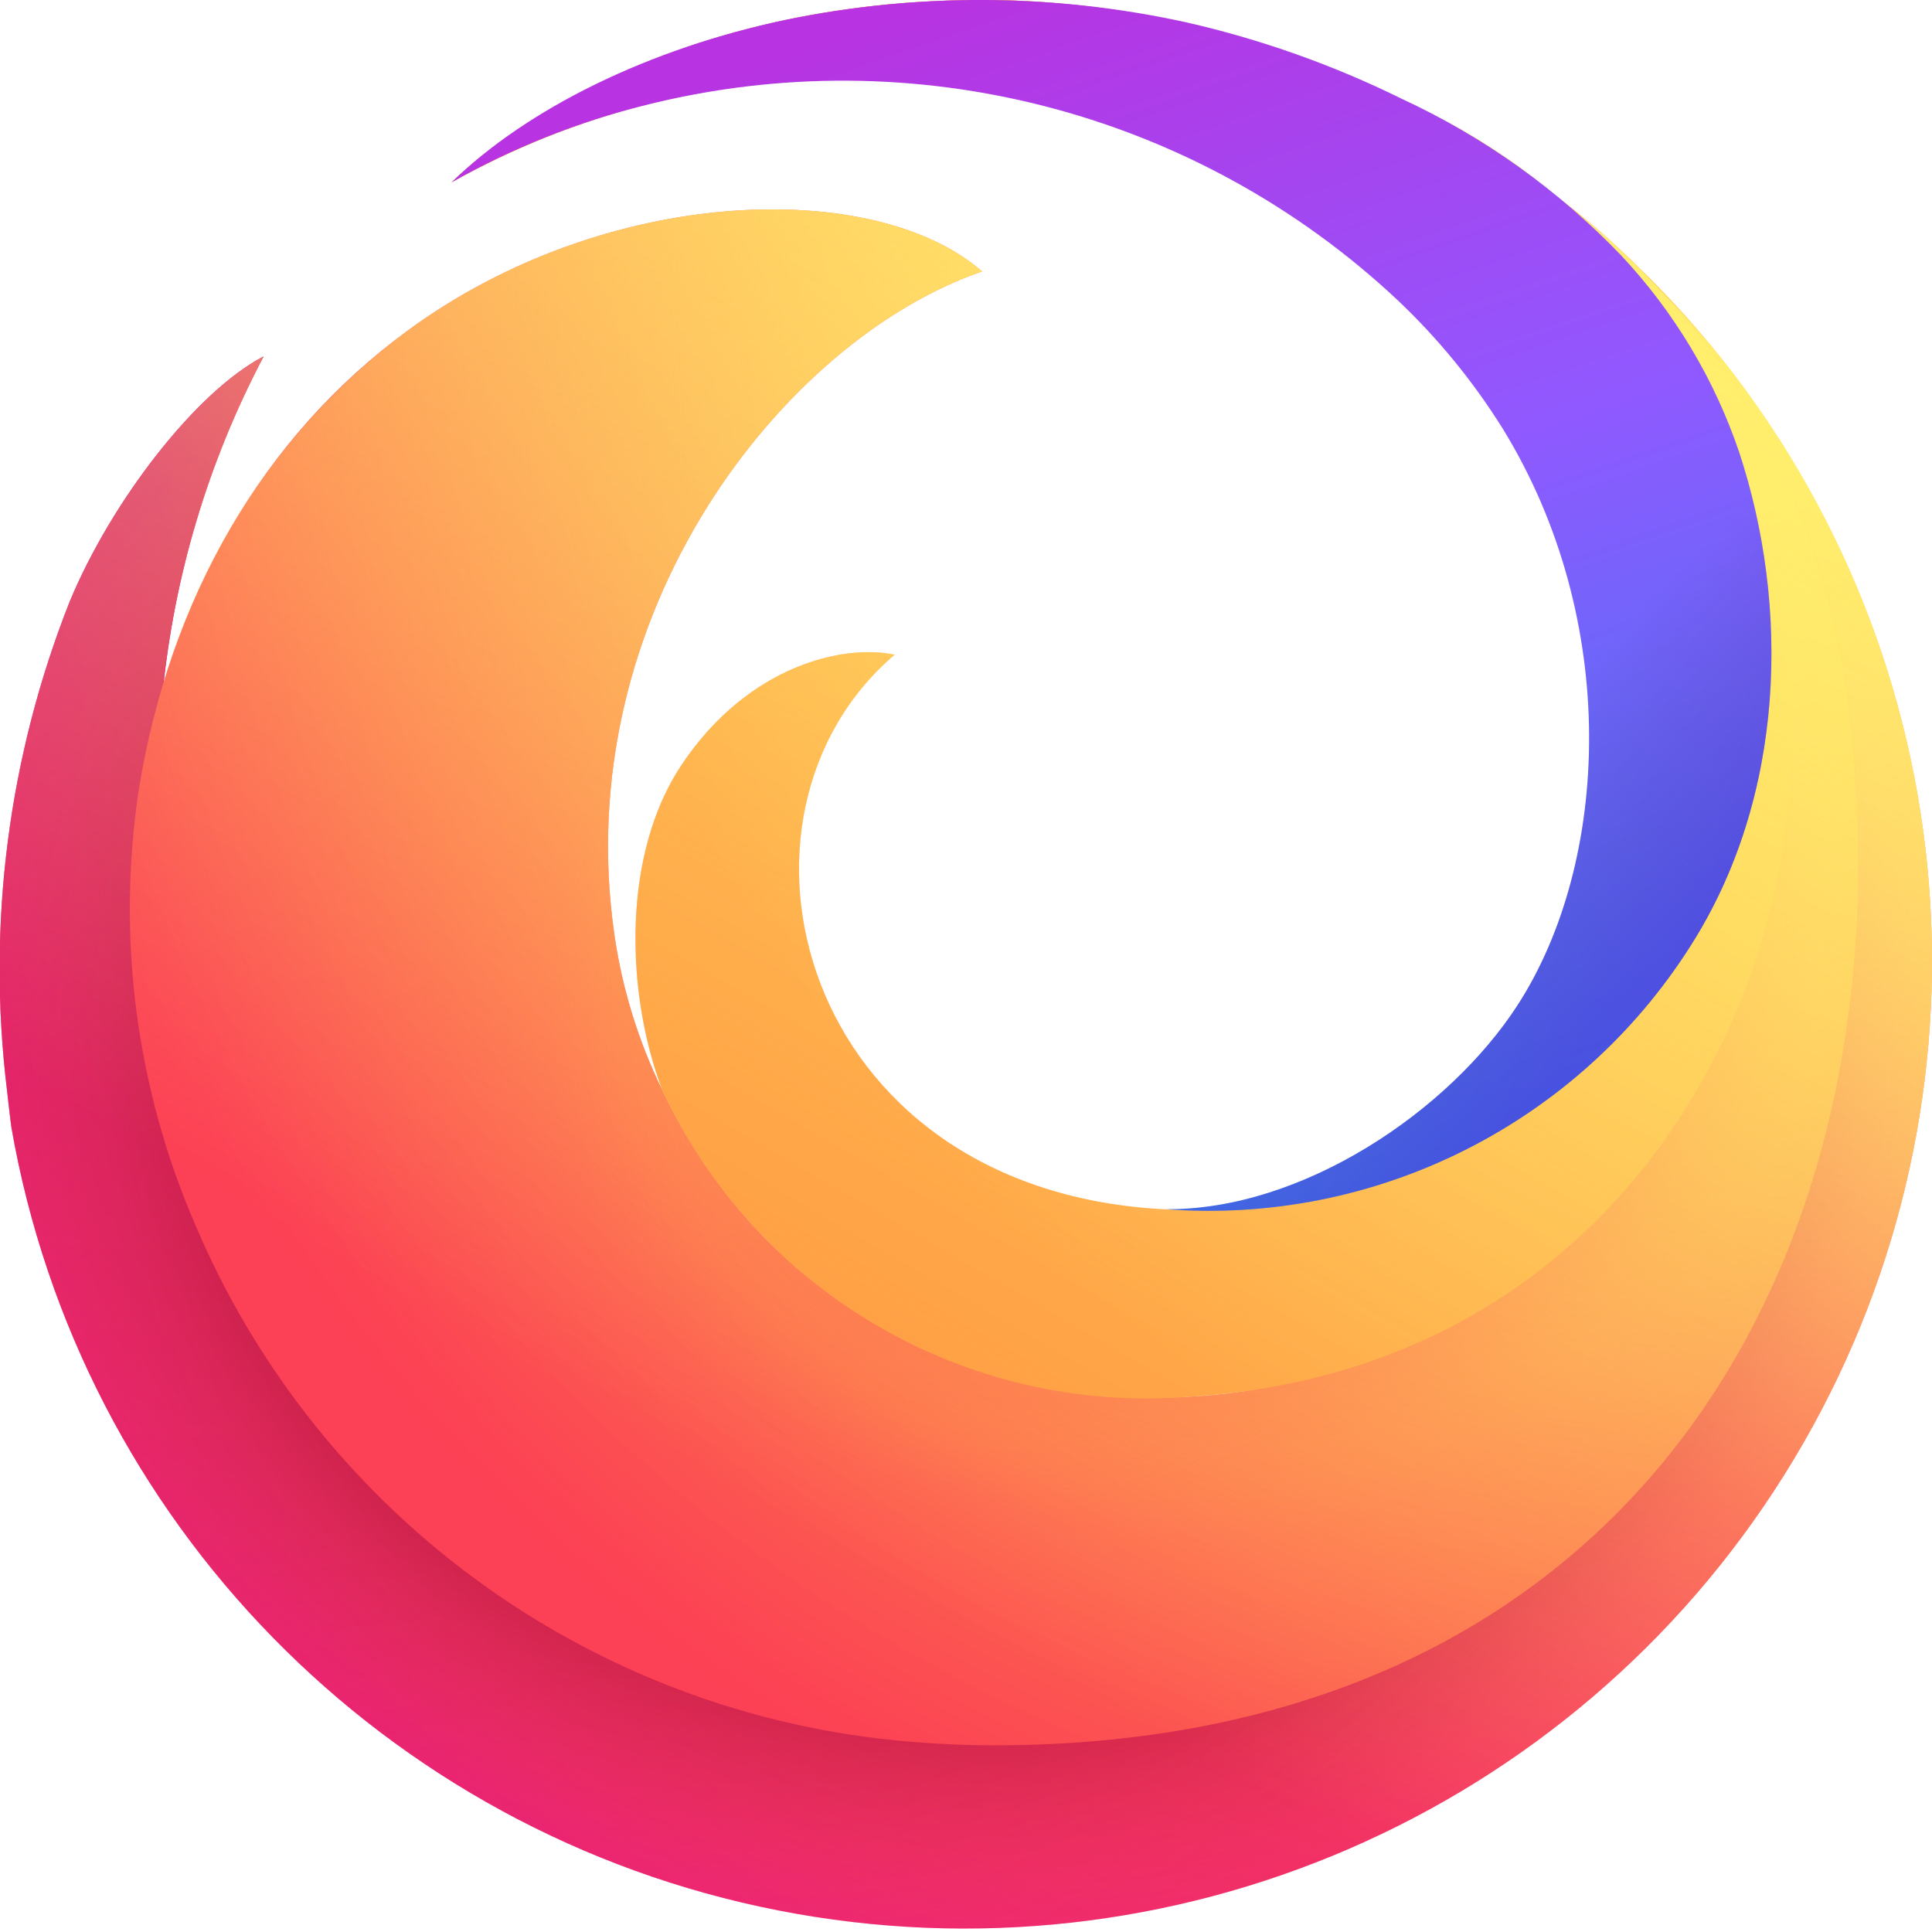
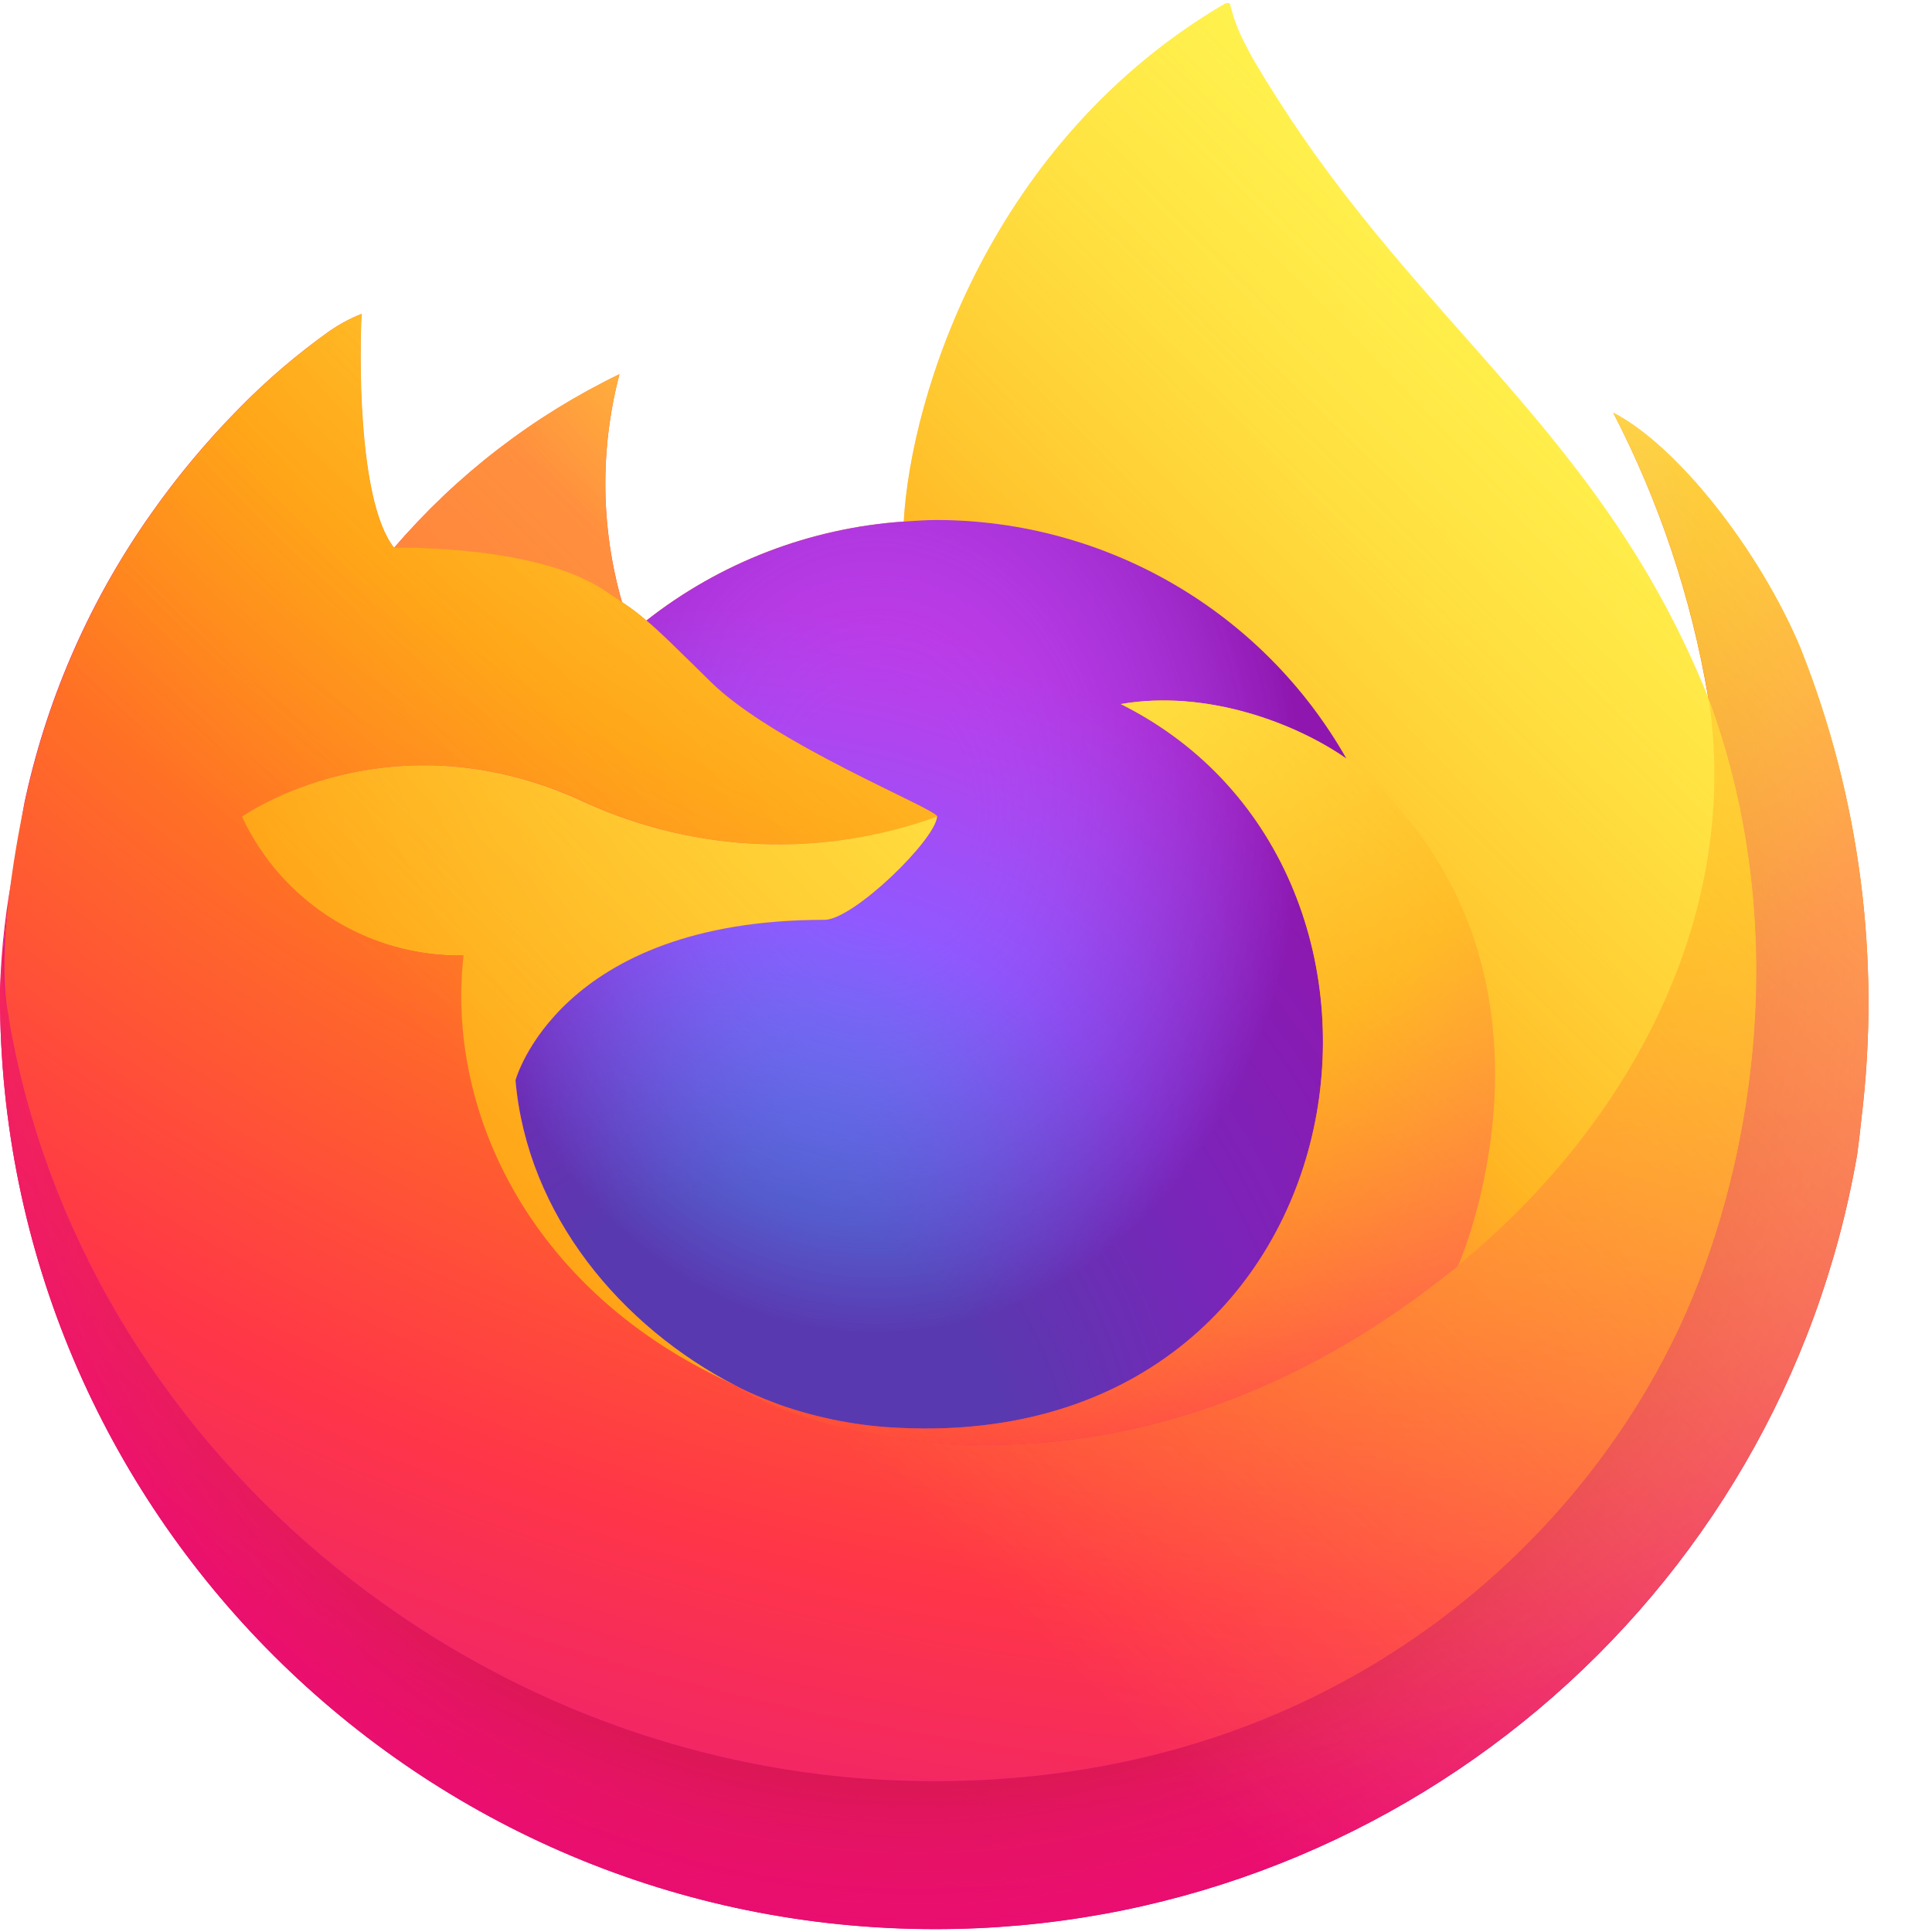
- <svg xmlns="http://www.w3.org/2000/svg" viewBox="0 0 80 80">
-   <radialGradient id="a" cx="71.531" cy="16.385" gradientUnits="userSpaceOnUse" r="90.78">
-     <stop offset="0" stop-color="#fff36e" />
-     <stop offset=".5" stop-color="#fc4055" />
-     <stop offset="1" stop-color="#e31587" />
-   </radialGradient>
-   <radialGradient id="b" cx="6.629" cy="20.14" gradientUnits="userSpaceOnUse" r="53.726">
-     <stop offset=".001" stop-color="#c60084" />
-     <stop offset="1" stop-color="#fc4055" stop-opacity="0" />
-   </radialGradient>
-   <radialGradient id="c" cx="79.291" cy="11.219" gradientUnits="userSpaceOnUse" r="106.599">
-     <stop offset="0" stop-color="#ffde67" stop-opacity=".6" />
-     <stop offset=".093" stop-color="#ffd966" stop-opacity=".581" />
-     <stop offset=".203" stop-color="#ffca65" stop-opacity=".525" />
-     <stop offset=".321" stop-color="#feb262" stop-opacity=".432" />
-     <stop offset=".446" stop-color="#fe8f5e" stop-opacity=".302" />
-     <stop offset=".573" stop-color="#fd6459" stop-opacity=".137" />
-     <stop offset=".664" stop-color="#fc4055" stop-opacity="0" />
-   </radialGradient>
-   <radialGradient id="d" cx="42.285" cy="44.404" gradientUnits="userSpaceOnUse" r="137.521">
-     <stop offset=".153" stop-color="#810220" />
-     <stop offset=".167" stop-color="#920b27" stop-opacity=".861" />
-     <stop offset=".216" stop-color="#cb2740" stop-opacity=".398" />
-     <stop offset=".253" stop-color="#ef394f" stop-opacity=".11" />
-     <stop offset=".272" stop-color="#fc4055" stop-opacity="0" />
-   </radialGradient>
-   <radialGradient id="e" cx="31.878" cy="42.675" gradientUnits="userSpaceOnUse" r="137.521">
-     <stop offset=".113" stop-color="#810220" />
-     <stop offset=".133" stop-color="#920b27" stop-opacity=".861" />
-     <stop offset=".204" stop-color="#cb2740" stop-opacity=".398" />
-     <stop offset=".257" stop-color="#ef394f" stop-opacity=".11" />
-     <stop offset=".284" stop-color="#fc4055" stop-opacity="0" />
-   </radialGradient>
-   <linearGradient id="f" gradientUnits="userSpaceOnUse" x1="45.831" x2="69.389" y1="7.787" y2="48.591">
-     <stop offset="0" stop-color="#ffbd4f" />
-     <stop offset=".508" stop-color="#ff9640" stop-opacity="0" />
-   </linearGradient>
-   <radialGradient id="g" cx="-1255.933" cy="-77.395" gradientTransform="matrix(.959 0 0 .961 1273.896 86.468)" gradientUnits="userSpaceOnUse" r="88.863">
-     <stop offset="0" stop-color="#ff9640" />
-     <stop offset=".8" stop-color="#fc4055" />
-   </radialGradient>
-   <radialGradient id="h" cx="-1255.933" cy="-77.395" gradientTransform="matrix(.959 0 0 .961 1273.896 86.468)" gradientUnits="userSpaceOnUse" r="88.863">
-     <stop offset=".084" stop-color="#ffde67" />
-     <stop offset=".147" stop-color="#ffdc66" stop-opacity=".968" />
-     <stop offset=".246" stop-color="#ffd562" stop-opacity=".879" />
-     <stop offset=".369" stop-color="#ffcb5d" stop-opacity=".734" />
-     <stop offset=".511" stop-color="#ffbc55" stop-opacity=".533" />
-     <stop offset=".667" stop-color="#ffaa4b" stop-opacity=".28" />
-     <stop offset=".822" stop-color="#ff9640" stop-opacity="0" />
-   </radialGradient>
-   <radialGradient id="i" cx="49.941" cy="38.654" gradientTransform="matrix(.247 .971 -1.011 .259 76.681 -19.851)" gradientUnits="userSpaceOnUse" r="41.79">
-     <stop offset=".363" stop-color="#fc4055" />
-     <stop offset=".443" stop-color="#fd604d" stop-opacity=".633" />
-     <stop offset=".545" stop-color="#fe8644" stop-opacity=".181" />
-     <stop offset=".59" stop-color="#ff9640" stop-opacity="0" />
-   </radialGradient>
-   <radialGradient id="j" cx="42.737" cy="42.098" gradientUnits="userSpaceOnUse" r="41.79">
-     <stop offset=".216" stop-color="#fc4055" stop-opacity=".8" />
-     <stop offset=".267" stop-color="#fd5251" stop-opacity=".633" />
-     <stop offset=".41" stop-color="#fe8345" stop-opacity=".181" />
-     <stop offset=".474" stop-color="#ff9640" stop-opacity="0" />
-   </radialGradient>
-   <radialGradient id="k" cx="-1238.198" cy="-87.433" gradientTransform="matrix(.959 0 0 .961 1273.896 86.468)" gradientUnits="userSpaceOnUse" r="150.195">
-     <stop offset=".054" stop-color="#fff36e" />
-     <stop offset=".457" stop-color="#ff9640" />
-     <stop offset=".639" stop-color="#ff9640" />
-   </radialGradient>
-   <linearGradient id="l" gradientUnits="userSpaceOnUse" x1="59.052" x2="18.155" y1="7.083" y2="77.92">
-     <stop offset="0" stop-color="#fff36e" stop-opacity=".8" />
-     <stop offset=".094" stop-color="#fff36e" stop-opacity=".699" />
-     <stop offset=".752" stop-color="#fff36e" stop-opacity="0" />
-   </linearGradient>
-   <linearGradient id="m" gradientUnits="userSpaceOnUse" x1="40.585" x2="62.3" y1="-.67" y2="62.203">
-     <stop offset="0" stop-color="#b833e1" />
-     <stop offset=".371" stop-color="#9059ff" />
-     <stop offset=".614" stop-color="#5b6df8" />
-     <stop offset="1" stop-color="#0090ed" />
-   </linearGradient>
-   <linearGradient id="n" gradientUnits="userSpaceOnUse" x1="27.71" x2="68.071" y1=".324" y2="40.685">
-     <stop offset=".805" stop-color="#722291" stop-opacity="0" />
-     <stop offset="1" stop-color="#592acb" stop-opacity=".5" />
-   </linearGradient>
-   <path d="m71.944 15.7a39.47 39.47 0 0 0 -30.356-15.691c-9.288-.186-15.704 2.605-19.334 4.849 4.857-2.817 11.886-4.415 18.04-4.336 15.83.2 32.832 10.981 35.357 30.413 2.9 22.306-12.637 40.923-34.493 40.98-24.045.061-38.67-21.229-34.847-40.352a19.735 19.735 0 0 1 .413-2.787 37.815 37.815 0 0 1 4.193-14.018c-2.769 1.433-6.295 5.965-8.035 10.163a41.355 41.355 0 0 0 -2.598 20.179c.06.518.114 1.035.182 1.549a40.062 40.062 0 1 0 71.478-30.949z" fill="url(#a)" />
-   <path d="m71.944 15.7a39.47 39.47 0 0 0 -30.356-15.691c-9.288-.186-15.704 2.605-19.334 4.849 4.857-2.817 11.886-4.415 18.04-4.336 15.83.2 32.832 10.981 35.357 30.413 2.9 22.306-12.637 40.923-34.493 40.98-24.045.061-38.67-21.229-34.847-40.352a19.735 19.735 0 0 1 .413-2.787 37.815 37.815 0 0 1 4.193-14.018c-2.769 1.433-6.295 5.965-8.035 10.163a41.355 41.355 0 0 0 -2.598 20.179c.06.518.114 1.035.182 1.549a40.062 40.062 0 1 0 71.478-30.949z" fill="url(#b)" opacity=".67" />
-   <path d="m71.944 15.7a39.47 39.47 0 0 0 -30.356-15.691c-9.288-.186-15.704 2.605-19.334 4.849 4.857-2.817 11.886-4.415 18.04-4.336 15.83.2 32.832 10.981 35.357 30.413 2.9 22.306-12.637 40.923-34.493 40.98-24.045.061-38.67-21.229-34.847-40.352a19.735 19.735 0 0 1 .413-2.787 37.815 37.815 0 0 1 4.193-14.018c-2.769 1.433-6.295 5.965-8.035 10.163a41.355 41.355 0 0 0 -2.598 20.179c.06.518.114 1.035.182 1.549a40.062 40.062 0 1 0 71.478-30.949z" fill="url(#c)" />
-   <path d="m71.944 15.7a39.47 39.47 0 0 0 -30.356-15.691c-9.288-.186-15.704 2.605-19.334 4.849 4.857-2.817 11.886-4.415 18.04-4.336 15.83.2 32.832 10.981 35.357 30.413 2.9 22.306-12.637 40.923-34.493 40.98-24.045.061-38.67-21.229-34.847-40.352a19.735 19.735 0 0 1 .413-2.787 37.815 37.815 0 0 1 4.193-14.018c-2.769 1.433-6.295 5.965-8.035 10.163a41.355 41.355 0 0 0 -2.598 20.179c.06.518.114 1.035.182 1.549a40.062 40.062 0 1 0 71.478-30.949z" fill="url(#d)" />
-   <path d="m71.944 15.7a39.47 39.47 0 0 0 -30.356-15.691c-9.288-.186-15.704 2.605-19.334 4.849 4.857-2.817 11.886-4.415 18.04-4.336 15.83.2 32.832 10.981 35.357 30.413 2.9 22.306-12.637 40.923-34.493 40.98-24.045.061-38.67-21.229-34.847-40.352a19.735 19.735 0 0 1 .413-2.787 37.815 37.815 0 0 1 4.193-14.018c-2.769 1.433-6.295 5.965-8.035 10.163a41.355 41.355 0 0 0 -2.598 20.179c.06.518.114 1.035.182 1.549a40.062 40.062 0 1 0 71.478-30.949z" fill="url(#e)" />
-   <path d="m75.651 30.935a41.01 41.01 0 0 1 .3 7.247q1.99-.3 3.987-.53a40.01 40.01 0 0 0 -7.994-21.952 39.47 39.47 0 0 0 -30.356-15.691c-9.288-.186-15.704 2.605-19.334 4.849 4.857-2.817 11.886-4.415 18.04-4.336 15.83.202 32.832 10.978 35.357 30.413z" fill="url(#f)" />
-   <path d="m76.625 29.826c-2.251-20.308-20.362-29.436-36.331-29.304-6.155.05-13.183 1.519-18.04 4.336a19.7 19.7 0 0 0 -3.56 2.7c.129-.107.514-.424 1.152-.862l.063-.043.056-.038a26.655 26.655 0 0 1 7.692-3.572 43.5 43.5 0 0 1 13.183-1.543 33.254 33.254 0 0 1 31.25 31.993c.367 13.207-10.442 23.737-22.902 24.347-9.062.444-17.6-3.941-21.77-12.713a21.68 21.68 0 0 1 -1.964-6.333c-1.976-13.35 6.989-24.735 15.21-27.554-4.435-3.874-15.548-3.611-23.819 2.474-5.956 4.382-9.82 11.049-11.1 19a32.945 32.945 0 0 0 2.34 18 35.3 35.3 0 0 0 30.089 21.443q1.489.114 2.984.113c26.462 0 37.942-20.087 35.467-42.444z" fill="url(#g)" />
-   <path d="m76.625 29.826c-2.251-20.308-20.362-29.436-36.331-29.304-6.155.05-13.183 1.519-18.04 4.336a19.7 19.7 0 0 0 -3.56 2.7c.129-.107.514-.424 1.152-.862l.063-.043.056-.038a26.655 26.655 0 0 1 7.692-3.572 43.5 43.5 0 0 1 13.183-1.543 33.254 33.254 0 0 1 31.25 31.993c.367 13.207-10.442 23.737-22.902 24.347-9.062.444-17.6-3.941-21.77-12.713a21.68 21.68 0 0 1 -1.964-6.333c-1.976-13.35 6.989-24.735 15.21-27.554-4.435-3.874-15.548-3.611-23.819 2.474-5.956 4.382-9.82 11.049-11.1 19a32.945 32.945 0 0 0 2.34 18 35.3 35.3 0 0 0 30.089 21.443q1.489.114 2.984.113c26.462 0 37.942-20.087 35.467-42.444z" fill="url(#h)" />
-   <path d="m76.625 29.826c-2.251-20.308-20.362-29.436-36.331-29.304-6.155.05-13.183 1.519-18.04 4.336a19.7 19.7 0 0 0 -3.56 2.7c.129-.107.514-.424 1.152-.862l.063-.043.056-.038a26.655 26.655 0 0 1 7.692-3.572 43.5 43.5 0 0 1 13.183-1.543 33.254 33.254 0 0 1 31.25 31.993c.367 13.207-10.442 23.737-22.902 24.347-9.062.444-17.6-3.941-21.77-12.713a21.68 21.68 0 0 1 -1.964-6.333c-1.976-13.35 6.989-24.735 15.21-27.554-4.435-3.874-15.548-3.611-23.819 2.474-5.956 4.382-9.82 11.049-11.1 19a32.945 32.945 0 0 0 2.34 18 35.3 35.3 0 0 0 30.089 21.443q1.489.114 2.984.113c26.462 0 37.942-20.087 35.467-42.444z" fill="url(#i)" opacity=".53" />
-   <path d="m76.625 29.826c-2.251-20.308-20.362-29.436-36.331-29.304-6.155.05-13.183 1.519-18.04 4.336a19.7 19.7 0 0 0 -3.56 2.7c.129-.107.514-.424 1.152-.862l.063-.043.056-.038a26.655 26.655 0 0 1 7.692-3.572 43.5 43.5 0 0 1 13.183-1.543 33.254 33.254 0 0 1 31.25 31.993c.367 13.207-10.442 23.737-22.902 24.347-9.062.444-17.6-3.941-21.77-12.713a21.68 21.68 0 0 1 -1.964-6.333c-1.976-13.35 6.989-24.735 15.21-27.554-4.435-3.874-15.548-3.611-23.819 2.474-5.956 4.382-9.82 11.049-11.1 19a32.945 32.945 0 0 0 2.34 18 35.3 35.3 0 0 0 30.089 21.443q1.489.114 2.984.113c26.462 0 37.942-20.087 35.467-42.444z" fill="url(#j)" opacity=".53" />
-   <path d="m49.188 57.84c17.1-1.04 24.42-15.2 24.879-25.245.716-15.695-8.595-32.615-33.227-31.095a43.5 43.5 0 0 0 -13.183 1.546 28.855 28.855 0 0 0 -7.692 3.572l-.056.038-.063.043q-.574.4-1.123.842a33.482 33.482 0 0 1 20.977-3.936c14.142 1.856 27.072 12.857 27.072 27.373 0 11.169-8.631 19.7-18.738 19.087-15.015-.9-18.8-16.3-10.989-22.954-2.106-.453-6.064.435-8.82 4.555-2.473 3.7-2.333 9.41-.807 13.461a22.118 22.118 0 0 0 21.77 12.713z" fill="url(#k)" />
-   <path d="m71.944 15.7a39.958 39.958 0 0 0 -3.482-3.982 31.342 31.342 0 0 0 -3.177-2.926 24.393 24.393 0 0 1 1.849 1.79 22.466 22.466 0 0 1 4.882 8.144c2.089 6.329 1.953 14.25-2.036 20.471a23.539 23.539 0 0 1 -20.855 10.895c-.361 0-.725 0-1.091-.027-15.015-.9-18.8-16.3-10.988-22.954-2.107-.453-6.065.435-8.821 4.555-2.473 3.7-2.333 9.41-.807 13.461a21.679 21.679 0 0 1 -1.963-6.333c-1.977-13.35 6.988-24.735 15.209-27.554-4.435-3.874-15.548-3.611-23.819 2.474a27.845 27.845 0 0 0 -10.087 14.6 38.5 38.5 0 0 1 4.159-13.553c-2.769 1.433-6.295 5.965-8.035 10.163a41.355 41.355 0 0 0 -2.598 20.176c.06.518.114 1.035.182 1.549a40.062 40.062 0 1 0 71.478-30.949z" fill="url(#l)" />
-   <path d="m72.016 18.726a22.458 22.458 0 0 0 -4.882-8.144 30.224 30.224 0 0 0 -9.094-6.493 40.518 40.518 0 0 0 -8.94-3.169 39.834 39.834 0 0 0 -16.565-.1c-5.683 1.2-10.68 3.659-13.841 6.733a32.1 32.1 0 0 1 8.031-3.2 33.565 33.565 0 0 1 31.173 8.1 27.01 27.01 0 0 1 4.329 5.3c4.895 7.959 4.432 17.965.615 23.866-2.835 4.384-8.907 8.5-14.572 8.452a23.629 23.629 0 0 0 21.71-10.871c3.989-6.224 4.125-14.145 2.036-20.474z" fill="url(#m)" />
-   <path d="m72.016 18.726a22.458 22.458 0 0 0 -4.882-8.144 30.224 30.224 0 0 0 -9.094-6.493 40.518 40.518 0 0 0 -8.94-3.169 39.834 39.834 0 0 0 -16.565-.1c-5.683 1.2-10.68 3.659-13.841 6.733a32.1 32.1 0 0 1 8.031-3.2 33.565 33.565 0 0 1 31.173 8.1 27.01 27.01 0 0 1 4.329 5.3c4.895 7.959 4.432 17.965.615 23.866-2.835 4.384-8.907 8.5-14.572 8.452a23.629 23.629 0 0 0 21.71-10.871c3.989-6.224 4.125-14.145 2.036-20.474z" fill="url(#n)" />
+ <svg xmlns="http://www.w3.org/2000/svg" width="26" height="26" viewBox="0 0 26 26" fill="none">
+   <path d="M24.235 8.734C23.687 7.421 22.58 6.004 21.71 5.554C22.329 6.751 22.76 8.036 22.985 9.367C22.985 9.367 22.985 9.373 22.987 9.388C21.565 5.848 19.151 4.423 17.18 1.314C17.079 1.157 16.979 0.995 16.884 0.833C16.834 0.748 16.789 0.662 16.745 0.574C16.663 0.416 16.6 0.25 16.557 0.077C16.557 0.059 16.546 0.044 16.529 0.042C16.52 0.04 16.514 0.04 16.505 0.042C16.505 0.042 16.501 0.044 16.498 0.046L16.49 0.051L16.494 0.044C13.333 1.891 12.259 5.31 12.162 7.019C10.899 7.105 9.691 7.57 8.697 8.352C8.593 8.263 8.485 8.181 8.37 8.105C8.083 7.103 8.072 6.045 8.336 5.036C7.175 5.598 6.143 6.393 5.305 7.371H5.298C4.798 6.74 4.835 4.66 4.863 4.226C4.716 4.284 4.575 4.36 4.443 4.449C4.003 4.762 3.59 5.114 3.213 5.5C2.782 5.937 2.39 6.405 2.037 6.907C1.228 8.051 0.654 9.343 0.349 10.71C0.342 10.738 0.338 10.767 0.331 10.792C0.307 10.903 0.223 11.456 0.208 11.576C0.208 11.585 0.208 11.594 0.206 11.605C0.095 12.177 0.026 12.758 0 13.339C0 13.361 0 13.382 0 13.404C0 20.34 5.636 25.962 12.588 25.96C18.718 25.96 23.957 21.553 24.994 15.527C25.016 15.367 25.034 15.205 25.051 15.043C25.311 12.905 25.029 10.736 24.235 8.734ZM9.728 18.562C9.786 18.59 9.843 18.62 9.903 18.648L9.912 18.655C9.849 18.625 9.789 18.594 9.728 18.562Z" fill="url(#paint0_linear_8683_14225)" />
+   <path d="M24.235 8.734C23.687 7.42 22.58 6.003 21.71 5.554C22.329 6.751 22.76 8.036 22.985 9.367C22.985 9.364 22.985 9.369 22.985 9.377V9.39C24.174 12.602 23.529 15.87 22.596 17.866C21.154 20.955 17.661 24.119 12.194 23.966C6.29 23.8 1.085 19.428 0.115 13.7C-0.063 12.797 0.115 12.339 0.204 11.604C0.082 12.175 0.015 12.756 0 13.339C0 13.36 0 13.382 0 13.404C0 20.339 5.636 25.962 12.588 25.962C18.718 25.962 23.957 21.555 24.994 15.529C25.016 15.369 25.034 15.207 25.051 15.045C25.311 12.907 25.029 10.738 24.235 8.736V8.734Z" fill="url(#paint1_radial_8683_14225)" />
+   <path d="M24.235 8.734C23.687 7.42 22.58 6.003 21.71 5.554C22.329 6.751 22.76 8.036 22.985 9.367C22.985 9.364 22.985 9.369 22.985 9.377V9.39C24.174 12.602 23.529 15.87 22.596 17.866C21.154 20.955 17.661 24.119 12.194 23.966C6.29 23.8 1.085 19.428 0.115 13.7C-0.063 12.797 0.115 12.339 0.204 11.604C0.082 12.175 0.015 12.756 0 13.339C0 13.36 0 13.382 0 13.404C0 20.339 5.636 25.962 12.588 25.962C18.718 25.962 23.957 21.555 24.994 15.529C25.016 15.369 25.034 15.207 25.051 15.045C25.311 12.907 25.029 10.738 24.235 8.736V8.734Z" fill="url(#paint2_radial_8683_14225)" />
+   <path d="M12.61 10.989C12.588 11.302 11.484 12.378 11.096 12.378C7.517 12.378 6.937 14.538 6.937 14.538C7.095 16.357 8.364 17.856 9.901 18.649C9.971 18.683 10.042 18.718 10.113 18.75C10.235 18.804 10.358 18.854 10.484 18.901C11.01 19.087 11.562 19.193 12.123 19.217C18.395 19.51 19.612 11.734 15.085 9.475C16.243 9.274 17.447 9.739 18.12 10.21C16.994 8.227 14.888 7.002 12.605 6.998C12.456 6.998 12.311 7.011 12.164 7.019C10.902 7.106 9.693 7.57 8.7 8.352C8.892 8.514 9.109 8.73 9.566 9.179C10.419 10.019 12.61 10.89 12.614 10.991L12.61 10.989Z" fill="url(#paint3_radial_8683_14225)" />
+   <path d="M12.61 10.989C12.588 11.302 11.484 12.378 11.096 12.378C7.517 12.378 6.937 14.538 6.937 14.538C7.095 16.357 8.364 17.856 9.901 18.649C9.971 18.683 10.042 18.718 10.113 18.75C10.235 18.804 10.358 18.854 10.484 18.901C11.01 19.087 11.562 19.193 12.123 19.217C18.395 19.51 19.612 11.734 15.085 9.475C16.243 9.274 17.447 9.739 18.12 10.21C16.994 8.227 14.888 7.002 12.605 6.998C12.456 6.998 12.311 7.011 12.164 7.019C10.902 7.106 9.693 7.57 8.7 8.352C8.892 8.514 9.109 8.73 9.566 9.179C10.419 10.019 12.61 10.89 12.614 10.991L12.61 10.989Z" fill="url(#paint4_radial_8683_14225)" />
+   <path d="M8.111 7.933C8.197 7.989 8.284 8.047 8.371 8.105C8.083 7.103 8.072 6.045 8.336 5.036C7.176 5.598 6.143 6.393 5.307 7.371C5.368 7.371 7.193 7.337 8.113 7.933H8.111Z" fill="url(#paint5_radial_8683_14225)" />
+   <path d="M0.117 13.7C1.09 19.426 6.292 23.8 12.197 23.964C17.662 24.118 21.154 20.953 22.598 17.864C23.531 15.869 24.179 12.603 22.99 9.389V9.376C22.99 9.367 22.99 9.361 22.99 9.365C22.99 9.369 22.99 9.371 22.992 9.387C23.438 12.296 21.955 15.113 19.636 17.018L19.63 17.035C15.113 20.705 10.79 19.249 9.915 18.653C9.854 18.623 9.791 18.592 9.731 18.562C7.098 17.307 6.009 14.912 6.243 12.86C4.965 12.879 3.796 12.145 3.261 10.989C3.261 10.989 5.257 9.568 7.888 10.803C9.378 11.479 11.075 11.544 12.615 10.989C12.61 10.888 10.419 10.017 9.566 9.177C9.109 8.728 8.893 8.512 8.7 8.35C8.596 8.261 8.488 8.179 8.373 8.103C8.297 8.052 8.215 7.998 8.113 7.931C7.195 7.335 5.37 7.369 5.309 7.369H5.303C4.803 6.738 4.84 4.658 4.868 4.224C4.721 4.282 4.58 4.358 4.448 4.447C4.008 4.76 3.595 5.112 3.218 5.499C2.787 5.935 2.395 6.404 2.042 6.905C1.232 8.049 0.659 9.341 0.353 10.708C0.347 10.736 -0.101 12.687 0.12 13.698L0.117 13.7Z" fill="url(#paint6_radial_8683_14225)" />
+   <path d="M18.384 10.421C18.324 10.367 18.261 10.315 18.196 10.268C18.17 10.248 18.144 10.229 18.118 10.209C17.447 9.738 16.243 9.274 15.082 9.475C19.61 11.734 18.395 19.51 12.12 19.216C11.562 19.195 11.01 19.087 10.482 18.901C10.356 18.854 10.232 18.804 10.111 18.75C10.04 18.717 9.968 18.685 9.899 18.648L9.908 18.655C10.782 19.251 15.106 20.707 19.623 17.037L19.629 17.02C19.742 16.754 21.236 13.045 18.382 10.421H18.384Z" fill="url(#paint7_radial_8683_14225)" />
+   <path d="M6.937 14.538C6.937 14.538 7.517 12.378 11.096 12.378C11.484 12.378 12.59 11.3 12.61 10.989C11.07 11.546 9.375 11.479 7.883 10.803C5.253 9.568 3.256 10.989 3.256 10.989C3.793 12.145 4.96 12.879 6.238 12.859C6.004 14.911 7.093 17.307 9.726 18.562C9.784 18.59 9.841 18.62 9.901 18.648C8.364 17.855 7.095 16.357 6.937 14.538Z" fill="url(#paint8_radial_8683_14225)" />
+   <path d="M24.237 8.733C23.689 7.42 22.582 6.003 21.712 5.554C22.331 6.751 22.762 8.036 22.987 9.366C22.987 9.366 22.987 9.373 22.99 9.388C21.567 5.848 19.153 4.422 17.183 1.314C17.081 1.156 16.981 0.994 16.886 0.832C16.836 0.748 16.791 0.662 16.747 0.573C16.665 0.415 16.602 0.249 16.559 0.076C16.559 0.059 16.548 0.044 16.531 0.042C16.522 0.039 16.516 0.039 16.507 0.042C16.507 0.042 16.503 0.044 16.501 0.046L16.492 0.05L16.496 0.044C13.335 1.891 12.261 5.31 12.164 7.018C12.311 7.008 12.456 6.997 12.605 6.997C14.888 7.001 16.994 8.226 18.12 10.209C17.449 9.738 16.245 9.273 15.085 9.474C19.612 11.734 18.397 19.51 12.123 19.216C11.564 19.194 11.012 19.086 10.484 18.901C10.358 18.853 10.235 18.803 10.113 18.749C10.042 18.717 9.971 18.685 9.901 18.648L9.91 18.654C9.849 18.624 9.786 18.594 9.726 18.564C9.784 18.592 9.841 18.622 9.901 18.65C8.364 17.857 7.095 16.36 6.937 14.54C6.937 14.54 7.517 12.38 11.096 12.38C11.484 12.38 12.59 11.302 12.61 10.991C12.605 10.889 10.414 10.019 9.561 9.178C9.104 8.729 8.888 8.513 8.695 8.351C8.591 8.263 8.483 8.181 8.368 8.105C8.08 7.103 8.07 6.044 8.334 5.036C7.173 5.597 6.14 6.392 5.305 7.371H5.298C4.798 6.74 4.835 4.66 4.863 4.226C4.716 4.284 4.575 4.359 4.443 4.448C4.003 4.761 3.59 5.113 3.213 5.5C2.782 5.936 2.39 6.405 2.037 6.906C1.228 8.051 0.654 9.343 0.349 10.71C0.342 10.738 0.338 10.766 0.331 10.792C0.307 10.902 0.201 11.464 0.186 11.585C0.089 12.164 0.028 12.749 0 13.336C0 13.358 0 13.38 0 13.401C0 20.337 5.636 25.959 12.588 25.957C18.718 25.957 23.957 21.551 24.994 15.524C25.016 15.365 25.034 15.203 25.051 15.041C25.311 12.902 25.029 10.734 24.235 8.731L24.237 8.733Z" fill="url(#paint9_linear_8683_14225)" />
+   <defs>
+     <linearGradient id="paint0_linear_8683_14225" x1="22.769" y1="3.472" x2="2.561" y2="23.075" gradientUnits="userSpaceOnUse">
+       <stop offset="0.05" stop-color="#FFF44F" />
+       <stop offset="0.37" stop-color="#FF980E" />
+       <stop offset="0.53" stop-color="#FF3647" />
+       <stop offset="0.7" stop-color="#E31587" />
+     </linearGradient>
+     <radialGradient id="paint1_radial_8683_14225" cx="0" cy="0" r="1" gradientUnits="userSpaceOnUse" gradientTransform="translate(13.4944 5.58766) scale(33.9602 34.4482)">
+       <stop offset="0.229" stop-color="#FFBD4F" />
+       <stop offset="0.28" stop-color="#FF980E" />
+       <stop offset="0.379" stop-color="#FF3750" />
+       <stop offset="0.55" stop-color="#EB0878" />
+       <stop offset="0.698" stop-color="#E50080" />
+     </radialGradient>
+     <radialGradient id="paint2_radial_8683_14225" cx="0" cy="0" r="1" gradientUnits="userSpaceOnUse" gradientTransform="translate(12.3337 13.5655) scale(26.392 26.119)">
+       <stop offset="0.3" stop-color="#960E18" />
+       <stop offset="0.35" stop-color="#B11927" stop-opacity="0.74" />
+       <stop offset="0.43" stop-color="#DB293D" stop-opacity="0.34" />
+       <stop offset="0.5" stop-color="#F5334B" stop-opacity="0.09" />
+       <stop offset="0.53" stop-color="#FF3750" stop-opacity="0" />
+     </radialGradient>
+     <radialGradient id="paint3_radial_8683_14225" cx="0" cy="0" r="1" gradientUnits="userSpaceOnUse" gradientTransform="translate(9.8167 20.3638) scale(11.1808 12.2277)">
+       <stop offset="0.35" stop-color="#3A8EE6" />
+       <stop offset="0.67" stop-color="#9059FF" />
+       <stop offset="1" stop-color="#C139E6" />
+     </radialGradient>
+     <radialGradient id="paint4_radial_8683_14225" cx="0" cy="0" r="1" gradientUnits="userSpaceOnUse" gradientTransform="translate(11.7807 10.9485) scale(5.93754 7.21436)">
+       <stop offset="0.21" stop-color="#9059FF" stop-opacity="0" />
+       <stop offset="0.97" stop-color="#6E008B" stop-opacity="0.6" />
+     </radialGradient>
+     <radialGradient id="paint5_radial_8683_14225" cx="0" cy="0" r="1" gradientUnits="userSpaceOnUse" gradientTransform="translate(12.6381 1.83822) scale(8.8847 8.90113)">
+       <stop offset="0.1" stop-color="#FFE226" />
+       <stop offset="0.79" stop-color="#FF7139" />
+     </radialGradient>
+     <radialGradient id="paint6_radial_8683_14225" cx="0" cy="0" r="1" gradientUnits="userSpaceOnUse" gradientTransform="translate(19.0746 -3.8194) scale(42.4413 35.5401)">
+       <stop offset="0.11" stop-color="#FFF44F" />
+       <stop offset="0.46" stop-color="#FF980E" />
+       <stop offset="0.72" stop-color="#FF3647" />
+       <stop offset="0.9" stop-color="#E31587" />
+     </radialGradient>
+     <radialGradient id="paint7_radial_8683_14225" cx="0" cy="0" r="1" gradientUnits="userSpaceOnUse" gradientTransform="translate(10.9541 4.58083) scale(24.3276 23.8481)">
+       <stop offset="0.14" stop-color="#FFF44F" />
+       <stop offset="0.48" stop-color="#FF980E" />
+       <stop offset="0.66" stop-color="#FF3647" />
+       <stop offset="0.9" stop-color="#E31587" />
+     </radialGradient>
+     <radialGradient id="paint8_radial_8683_14225" cx="0" cy="0" r="1" gradientUnits="userSpaceOnUse" gradientTransform="translate(18.5622 6.1825) scale(29.2763 26.1372)">
+       <stop offset="0.09" stop-color="#FFF44F" />
+       <stop offset="0.63" stop-color="#FF980E" />
+     </radialGradient>
+     <linearGradient id="paint9_linear_8683_14225" x1="24.617" y1="1.353" x2="5.335" y2="21.054" gradientUnits="userSpaceOnUse">
+       <stop offset="0.008" stop-color="#FFF44F" stop-opacity="0.8" />
+       <stop offset="0.806" stop-color="#FFF44F" stop-opacity="0" />
+     </linearGradient>
+   </defs>
</svg>
